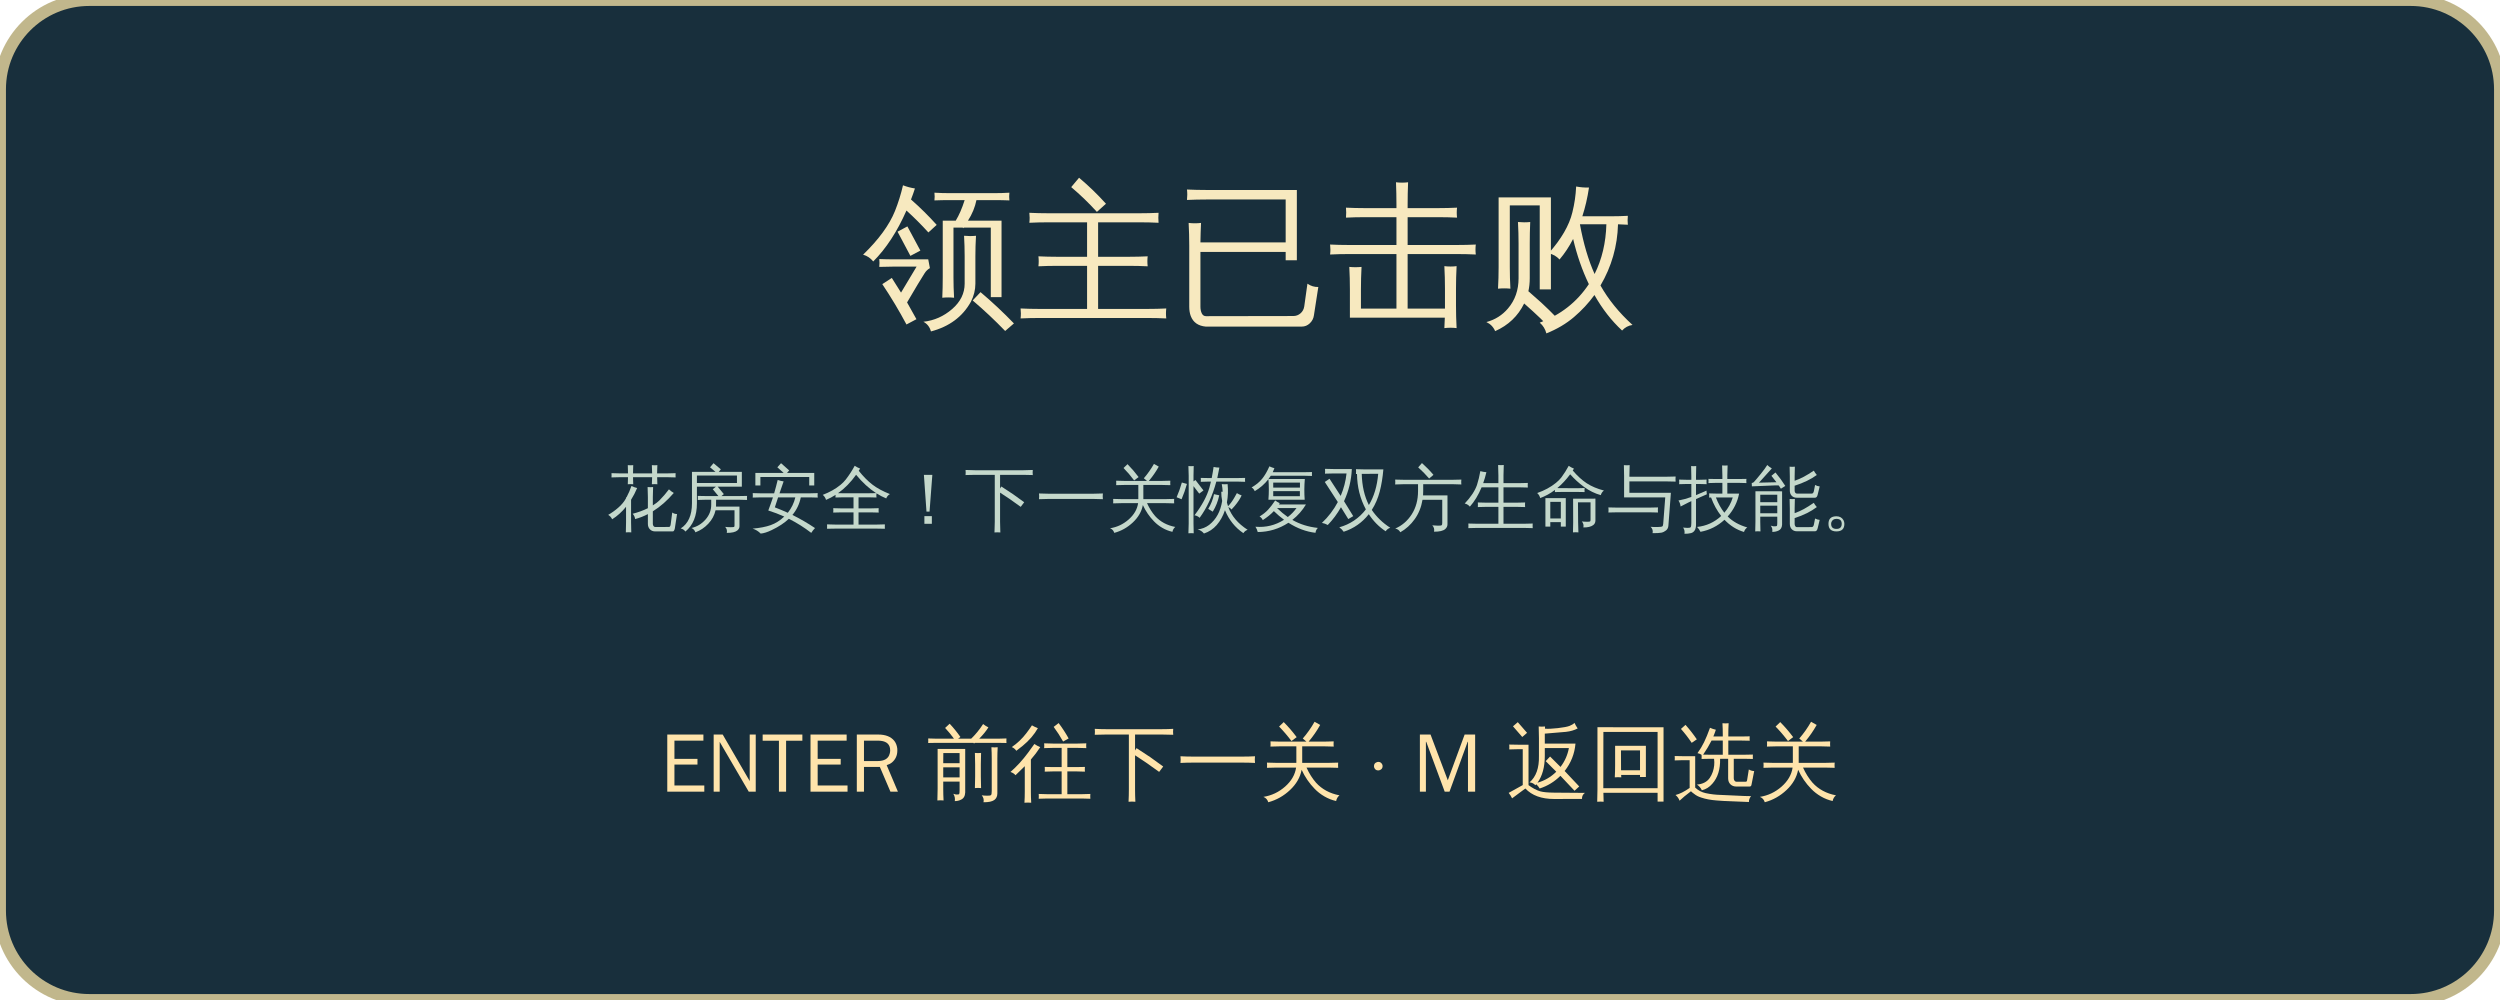
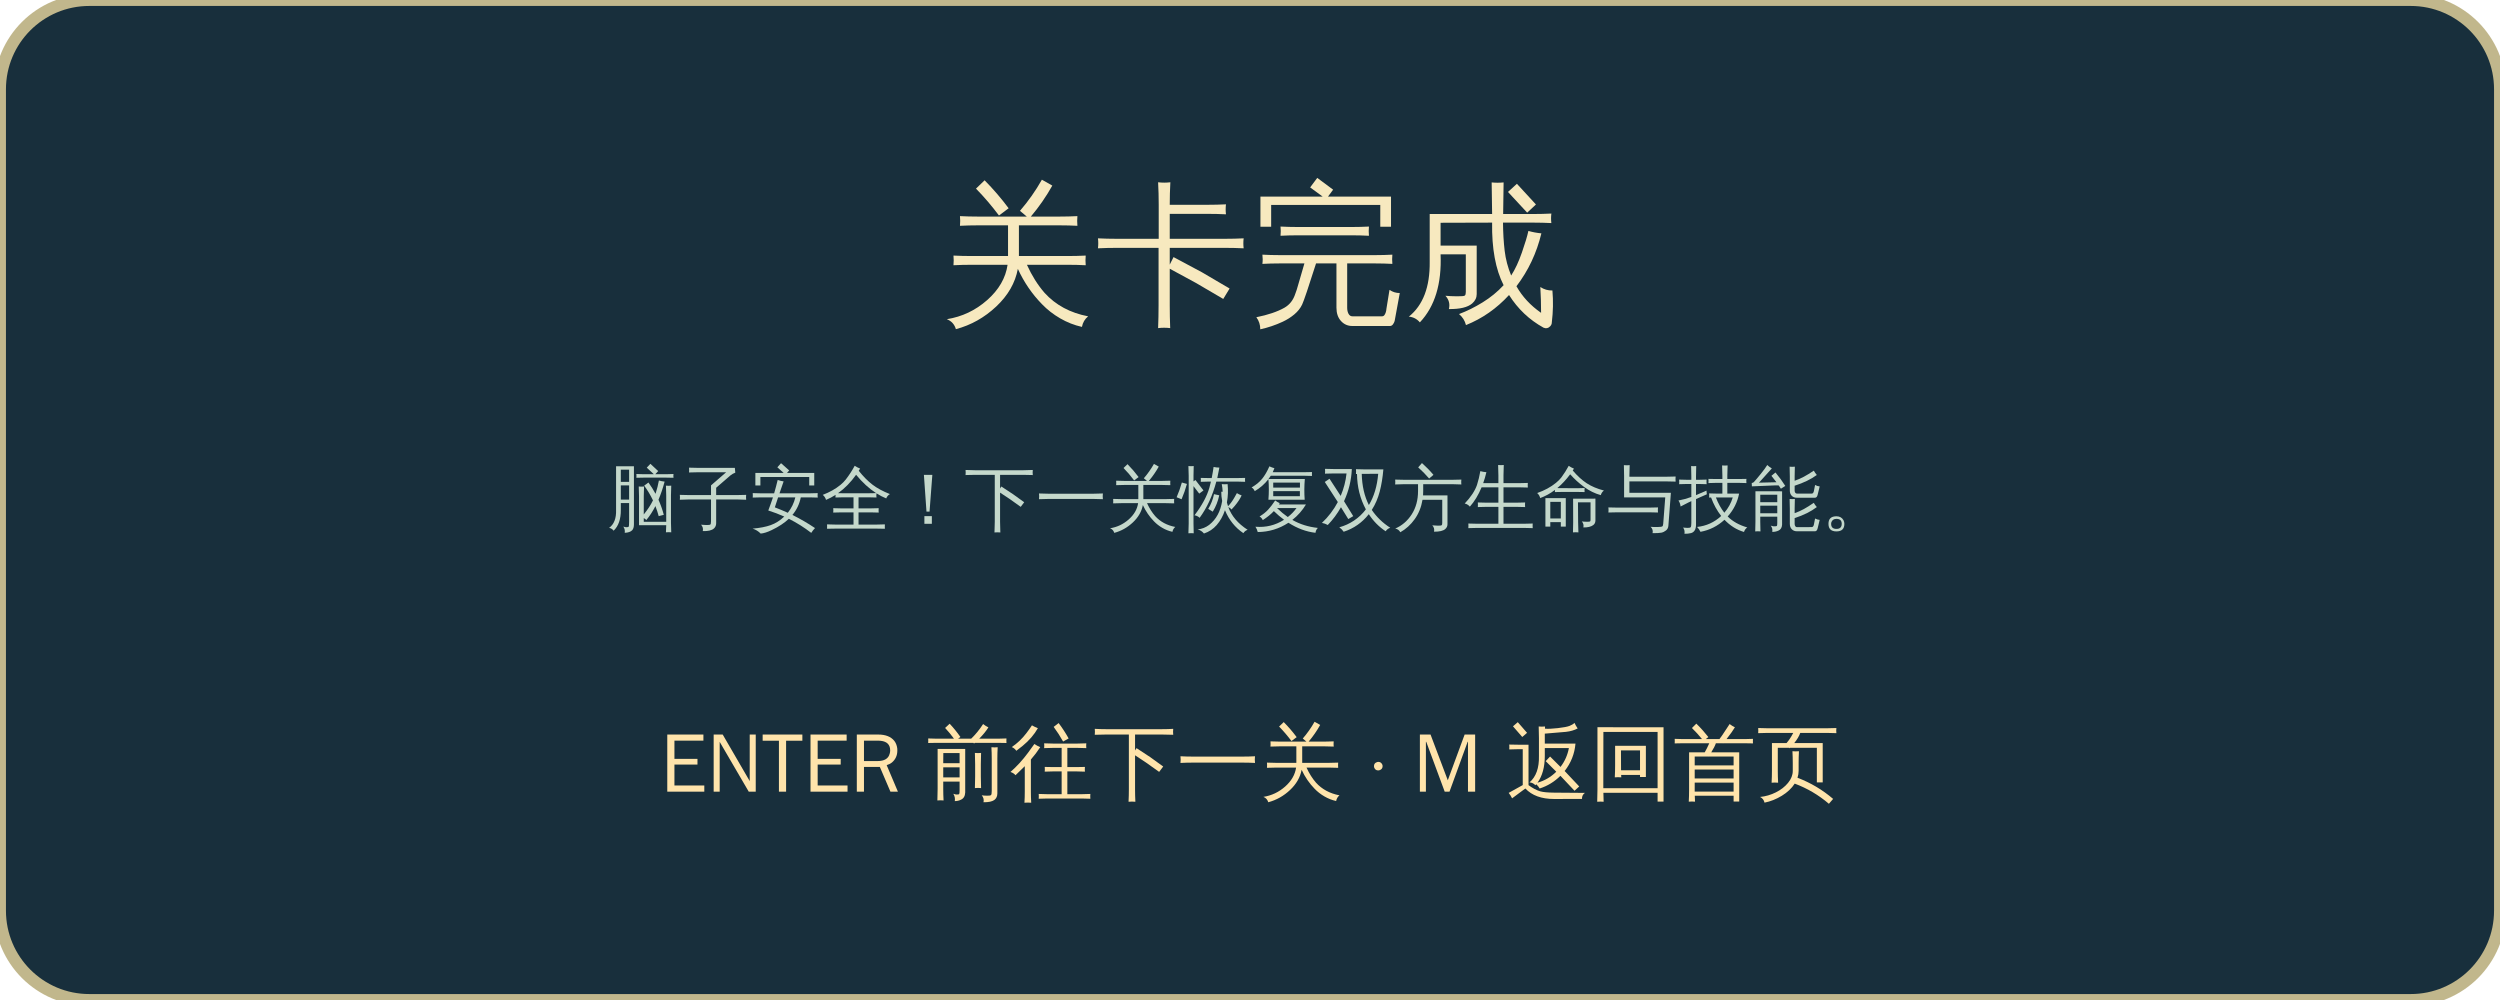
<svg xmlns="http://www.w3.org/2000/svg" width="420" height="168" viewBox="0 0 420 168">
  <rect width="420" height="168" rx="15" fill="#182f3c" stroke="#c1b78c" stroke-width="2" />
-   <g fill="#f7e9bf" aria-label="领主已击败">
-     <path d="M107 282Q110 308 107 334Q156 332 204 332H431L442 274Q420 261 407 240Q374 189 291 47L353 -64L287 -99Q214 38 127 168L190 209L251 112L354 284H204Q156 284 107 282ZM379 390 313 355 228 515 293 550ZM264 822Q303 807 343 801Q331 764 317 728Q407 649 487 560L432 510Q363 586 287 655Q195 446 67 318Q41 351 0 363Q155 513 211 652Q244 735 264 822ZM940 -142Q838 -36 725 60L777 115Q893 17 998 -92ZM449 -145Q437 -101 399 -81Q506 -69 589.0 3.0Q672 75 672 171V352Q672 420 668 488Q708 484 747 488Q743 420 743 352V171Q743 109 713 51Q631 -97 449 -145ZM602 78Q563 82 524 78Q527 146 527 214V588Q570 588 613 588Q646 642 672 724H572Q522 724 472 722Q475 747 472 773Q522 770 572 770H869Q918 770 968 773Q965 747 968 722Q918 724 869 724H750Q736 654 694 588H916V82H845V542H666L663 538Q661 540 659 542Q629 542 598 542V214Q598 146 602 78Z" transform="translate(145 52) scale(0.02539062 -0.02539062)" />
-     <path d="M982 7Q978 -26 982 -59Q921 -56 860 -56H140Q79 -56 18 -59Q22 -26 18 7Q79 4 140 4H458V289H258Q197 289 136 286Q140 319 136 352Q197 349 258 349H458V577H198Q137 577 76 574Q80 607 76 640Q137 637 198 637H810Q871 637 931 640Q928 607 931 574Q871 577 810 577H531V349H737Q798 349 859 352Q855 319 859 286Q798 289 737 289H531V4H860Q921 4 982 7ZM523 646Q443 734 353 810L405 872Q500 792 583 700Z" transform="translate(171 52) scale(0.02539062 -0.02539062)" />
-     <path d="M219 -113Q144 -106 120 -43Q110 -16 110 19V422Q110 497 106 573Q147 568 188 573Q185 509 184 444H748V728H223Q159 728 95 725Q99 760 95 794Q159 791 223 791H822V326H748V381H184V19Q184 -7 193.0 -25.5Q202 -44 221 -44L798 -43Q826 -43 846.5 -25.0Q867 -7 871 21L892 171Q925 148 964 149L935 -38Q931 -69 908.0 -91.0Q885 -113 854 -113Z" transform="translate(197 52) scale(0.02539062 -0.02539062)" />
-     <path d="M855 -123Q815 -118 774 -123Q776 -89 777 -54H149V133Q149 207 145 282Q185 278 226 282Q222 207 222 133V6H457V367H140Q79 367 18 364Q22 397 18 430Q79 427 140 427H457V611H245Q184 611 123 608Q126 641 123 674Q184 671 245 671H457V693Q457 767 454 842Q494 837 534 842Q531 767 531 693V671H736Q797 671 858 674Q854 641 858 608Q797 611 736 611H531V427H860Q921 427 982 430Q978 397 982 364Q921 367 860 367H531V6H778V138Q778 212 774 287Q815 282 855 287Q851 212 851 138V26Q851 -48 855 -123Z" transform="translate(223 52) scale(0.02539062 -0.02539062)" />
-     <path d="M964 620Q961 590 964 561Q931 563 899 564Q893 346 783 159Q861 20 995 -102Q954 -108 926 -139Q821 -42 743 96Q685 16 607.5 -50.0Q530 -116 425 -158Q414 -115 381 -87Q588 -10 706 168Q640 305 602 467Q563 391 512 331Q483 363 440 372Q566 514 597 643Q618 727 622 814Q664 806 707 807Q692 706 663 617H856Q910 617 964 620ZM744 235Q817 381 822 564H647Q682 373 744 235ZM86 -143Q69 -102 28 -83Q114 -60 171 7Q241 89 241 207V436Q241 508 237 579Q278 575 318 579Q315 508 315 436V207Q315 162 306 121L392 45Q445 -4 495 -56L435 -108Q387 -58 335 -11L278 40Q217 -85 86 -143ZM187 138Q146 142 105 138Q109 209 109 281V742H455V133H381V689H183V281Q183 209 187 138Z" transform="translate(249 52) scale(0.02539062 -0.02539062)" />
+   <g fill="#f7e9bf" aria-label="关卡完成">
+     <path d="M202 296Q144 296 86 293Q89 325 86 357Q144 354 202 354H447V557H246Q187 557 129 554Q132 586 129 618Q187 615 246 615H571L526 653Q609 749 671 859L740 820Q679 711 598 615H789Q848 615 906 618Q903 586 906 554Q848 557 789 557H519V354H844Q903 354 961 357Q958 325 961 293Q903 296 844 296H572Q621 188 689 110Q799 -11 977 -45Q944 -72 936 -115Q860 -98 792.0 -58.5Q724 -19 672 35Q573 136 512 269Q486 130 369.0 20.0Q252 -90 102 -130Q88 -82 42 -64Q193 -40 309.0 62.5Q425 165 444 296ZM387 622Q317 716 235 800L292 855Q378 768 451 670Z" transform="translate(158 52) scale(0.02539062 -0.02539062)" />
+     <path d="M493 26Q493 -48 496 -123Q456 -118 416 -123Q419 -48 419 26V408H140Q79 408 18 405Q22 438 18 471Q79 468 140 468H420V693Q420 767 416 842Q457 837 497 842Q493 767 493 693H743Q804 693 865 696Q861 663 865 630Q804 633 743 633H493V468H860Q921 468 982 471Q978 438 982 405Q921 408 860 408H493V297L518 347L705 247L889 139L847 70L666 176L493 270Z" transform="translate(184 52) scale(0.02539062 -0.02539062)" />
+     <path d="M677 -109Q632 -109 602.0 -76.0Q572 -43 572 12V305H437Q362 69 345.0 33.0Q328 -3 293.5 -32.0Q259 -61 216 -81Q145 -114 68 -131Q68 -86 42 -51Q157 -28 228 12Q280 42 300 105Q310 131 316 154L360 305H194Q138 305 82 302Q86 332 82 363Q138 360 194 360H831Q886 360 942 363Q939 332 942 302Q886 305 831 305H643V12Q643 -12 652.0 -28.5Q661 -45 678 -45H873Q884 -45 890 -36Q901 -20 903 7L923 130Q954 109 991 109L957 -76Q954 -87 946.0 -98.0Q938 -109 926 -109ZM787 549Q784 519 787 488Q731 491 675 491H314Q258 491 202 488Q205 519 202 549Q258 546 314 546H675Q731 546 787 549ZM140 548H69V747H481L398 808L445 871L550 793L516 747H933V548H862V692H140Z" transform="translate(210 52) scale(0.02539062 -0.02539062)" />
+     <path d="M868 695 810 641 683 778 742 832ZM654 161Q574 318 578 575L237 574V423H476V102Q476 66 446 40Q402 2 292 3Q304 53 269 91Q300 88 345.5 87.5Q391 87 397.5 92.5Q404 98 404 117V365H237Q249 73 100 -85Q71 -51 27 -47Q168 66 165 316V632H578L575 841Q614 837 654 841L651 632H853Q911 632 970 635Q966 603 970 572Q911 575 853 575H650Q651 473 661.0 389.0Q671 305 704 225Q743 285 775.0 377.0Q807 469 818 520Q860 508 904 504Q857 309 739 154Q797 51 902 -22Q902 65 897 149Q933 125 977 126Q986 21 973 -85Q973 -100 962 -111Q943 -131 918 -120Q777 -42 690 96Q567 -38 405 -103Q394 -59 359 -30Q437 -1 515.5 47.5Q594 96 654 161Z" transform="translate(236 52) scale(0.02539062 -0.02539062)" />
  </g>
-   <g fill="#c4d8cb" aria-label="花房安全！下一关恢复双方生命与技能。">
-     <path d="M655 -1Q655 -19 665.0 -32.5Q675 -46 690 -46L884 -45Q895 -45 899.0 -39.5Q903 -34 905.0 -30.5Q907 -27 908.5 -19.5Q910 -12 911 -8L933 162Q964 140 1002 140L970 -68Q966 -90 954 -104Q947 -109 937 -109H689Q642 -109 613.0 -79.0Q584 -49 584 -1V139Q496 93 401 68Q396 112 365 144Q483 174 584 224V383Q584 455 580 527Q620 523 659 527Q655 455 655 383V264Q715 301 750 336Q824 411 886 494Q918 464 955 442Q816 279 655 179ZM346 -123Q307 -119 268 -123Q271 -50 271 22V244Q181 133 72 65Q53 106 15 128Q90 171 159 231Q231 293 271 367V380H278Q324 468 348 542Q388 523 430 513Q393 424 343 345V22Q343 -50 346 -123ZM720 567Q681 571 641 567Q644 618 645 668H371Q372 617 374 567Q335 571 296 567Q298 618 299 668H173Q117 668 62 665Q65 695 62 726Q117 723 173 723H299Q299 782 296 841Q335 837 374 841Q371 781 371 723H645Q644 782 641 841Q681 837 720 841Q717 781 716 723H870Q926 723 982 726Q979 695 982 665Q926 668 870 668H717Q717 617 720 567Z" transform="translate(102 88) scale(0.01171875 -0.01171875)" />
-     <path d="M802 -22V194H530Q506 86 426.0 1.0Q346 -84 241 -122Q227 -79 185 -60Q303 -33 385.5 60.5Q468 154 468 272V345H383Q329 345 275 342Q278 371 275 400Q329 398 383 398H571L490 496L535 532H263V294Q263 25 98 -111Q73 -75 30 -67Q192 36 192 294V745H529L451 810L501 869L606 781L576 745H907V532H561L649 426L615 398H874Q928 398 982 400Q979 371 982 342Q928 345 874 345H538L537 247H873V-36Q873 -69 843 -95Q799 -131 691 -130Q702 -81 668 -44Q699 -48 745.0 -48.5Q791 -49 796.5 -44.0Q802 -39 802 -22ZM263 585H837V692H263Q263 639 263 585Z" transform="translate(114 88) scale(0.01171875 -0.01171875)" />
+   <g fill="#c4d8cb" aria-label="脑子安全！下一关恢复双方生命与技能。">
+     <path d="M525 29H847V408Q847 477 843 547Q881 543 919 547Q915 477 915 408V17Q915 -53 919 -122Q881 -118 843 -122Q846 -71 847 -20H457V395Q457 465 453 535Q491 531 529 535Q525 465 525 395V134Q610 239 657 336Q604 448 531 547L592 592Q648 515 694 430Q727 536 742 621Q782 609 824 605Q787 465 736 345Q783 240 812 129L739 110Q720 182 692 254Q634 140 562 54Q546 71 525 82ZM951 714Q948 687 951 660Q901 662 851 662H519Q469 662 419 660Q422 687 419 714Q469 711 519 711H669L568 805L620 860L732 756L690 711H851Q901 711 951 714ZM315 35V297H196V200Q198 1 93 -99Q69 -66 28 -58Q134 17 128 200V825H384V-8Q384 -65 359 -92Q326 -126 252 -129Q260 -81 232 -40Q249 -45 268 -49Q302 -50 308.5 -41.0Q315 -32 315 35ZM315 601V776H196V601ZM315 347V551H196V347Z" transform="translate(102 88) scale(0.01171875 -0.01171875)" />
+     <path d="M969 415Q965 380 969 345Q905 349 841 349H539V9Q539 -37 508 -66Q460 -109 347 -104Q359 -52 322 -13Q355 -17 400.0 -17.5Q445 -18 456 -10Q465 -2 465 37V349H146Q82 349 18 345Q22 380 18 415Q82 412 146 412H465V551L682 739H278Q214 739 150 736Q153 770 150 805Q214 802 278 802H807L813 733Q776 720 745 695L539 517V412H841Q905 412 969 415Z" transform="translate(114 88) scale(0.01171875 -0.01171875)" />
    <path d="M971 440Q967 408 971 376Q912 379 854 379H728Q700 237 608 127Q776 44 932 -61Q901 -93 878 -130Q728 -14 557 72Q462 -18 311 -90Q218 -135 153 -140Q104 -90 37 -69Q193 -56 297.5 -18.5Q402 19 491 104Q379 154 262 191Q298 285 329 379H156Q97 379 39 376Q42 408 39 440Q97 437 156 437H346Q374 532 397 629Q438 614 482 608L423 437H854Q912 437 971 440ZM149 550H77V729H483L392 810L445 869L562 765L530 729H921V550H849V671H149ZM650 379H403L356 236Q450 200 542 158Q621 257 650 379Z" transform="translate(126 88) scale(0.01171875 -0.01171875)" />
    <path d="M910 -8Q907 -40 910 -71Q852 -69 794 -69H197Q138 -69 80 -71Q83 -40 80 -8Q138 -11 197 -11H460V164H286Q228 164 169 161Q173 192 169 224Q228 221 286 221H460V380H317Q259 380 201 377L203 415Q136 372 66 343Q54 386 19 415Q168 472 273 558Q319 596 349 635Q421 728 477 832Q513 808 554 792L535 760Q632 638 731.0 562.0Q830 486 982 426Q944 405 929 364Q859 392 789 437Q786 407 789 377Q731 380 673 380H532V221H704Q763 221 821 224Q818 192 821 161Q763 164 704 164H532V-11H794Q852 -11 910 -8ZM317 438H673Q728 438 784 440Q631 539 497 703Q383 542 238 439Q278 438 317 438Z" transform="translate(138 88) scale(0.01171875 -0.01171875)" />
    <path d="M566 702 526 175H482L445 702ZM559 0H452V110H559Z" transform="translate(150 88) scale(0.01171875 -0.01171875)" />
    <path d="M513 29Q513 -47 517 -124Q475 -120 433 -124Q437 -48 437 29V702H153Q85 702 18 699Q22 735 18 772Q85 768 153 768H847Q915 768 982 772Q978 735 982 699Q915 702 847 702H513V506L531 535L697 426L859 309L809 243L649 357L513 447Z" transform="translate(162 88) scale(0.01171875 -0.01171875)" />
    <path d="M963 435Q958 394 963 353Q887 357 812 357H198Q123 357 47 353Q52 394 47 435Q123 431 198 431H812Q887 431 963 435Z" transform="translate(174 88) scale(0.01171875 -0.01171875)" />
    <path d="M202 296Q144 296 86 293Q89 325 86 357Q144 354 202 354H447V557H246Q187 557 129 554Q132 586 129 618Q187 615 246 615H571L526 653Q609 749 671 859L740 820Q679 711 598 615H789Q848 615 906 618Q903 586 906 554Q848 557 789 557H519V354H844Q903 354 961 357Q958 325 961 293Q903 296 844 296H572Q621 188 689 110Q799 -11 977 -45Q944 -72 936 -115Q860 -98 792.0 -58.5Q724 -19 672 35Q573 136 512 269Q486 130 369.0 20.0Q252 -90 102 -130Q88 -82 42 -64Q193 -40 309.0 62.5Q425 165 444 296ZM387 622Q317 716 235 800L292 855Q378 768 451 670Z" transform="translate(186 88) scale(0.01171875 -0.01171875)" />
    <path d="M619 569Q661 564 703 569Q717 436 693 306Q700 278 709 252Q758 302 800 376L836 440Q868 420 904 407Q872 336 804 255L759 205Q741 229 713 240Q783 47 990 -86Q951 -99 929 -134Q752 -15 665 195Q624 72 548.0 -16.0Q472 -104 364 -139Q328 -95 273 -80Q364 -72 439 -15Q589 102 625 327Q612 394 612 460H632Q630 515 619 569ZM425 214Q485 312 508 425L583 409Q557 283 490 174ZM851 656Q902 656 954 658Q951 630 954 602Q902 605 851 605H541Q460 301 302 86Q270 116 228 122Q389 333 442 518Q452 553 464 605H422Q370 605 318 602Q321 630 318 658Q370 656 422 656H475Q494 754 502 815Q543 806 585 806Q572 730 555 656ZM214 2Q214 -67 217 -136Q179 -132 141 -136Q145 -67 145 2V691Q145 760 141 828Q179 824 217 828Q214 760 214 691V608L242 628L357 478L296 433L214 540ZM-28 381Q16 481 47 592L120 572Q88 457 43 352Z" transform="translate(198 88) scale(0.01171875 -0.01171875)" />
    <path d="M973 -59Q943 -88 939 -129Q740 -106 551 15Q350 -116 111 -118Q101 -77 78 -42Q301 -61 488 58Q413 113 342 182Q277 113 183 53Q169 86 137 105Q210 149 260.0 203.0Q310 257 361 335Q391 312 426 295L415 277H802Q725 148 607 56Q768 -37 973 -59ZM264 345Q276 492 264 640Q186 538 68 468Q54 502 23 522Q116 574 173.5 645.0Q231 716 278 824Q313 807 350 797Q339 768 326 740H785Q837 740 889 742Q886 714 889 686Q837 689 785 689H298Q283 665 265 642H786Q773 493 784 345ZM387 226Q467 149 542 97Q614 153 667 226ZM333 591V519H716V591ZM333 468V396H715V468Z" transform="translate(210 88) scale(0.01171875 -0.01171875)" />
    <path d="M495 714Q498 748 495 783Q558 780 622 780H888Q873 605 835.5 461.5Q798 318 722 199Q824 48 987 -57Q945 -70 921 -107Q777 -12 679 138Q537 -43 319 -114Q293 -76 256 -50Q370 -19 468.0 47.0Q566 113 637 207Q513 436 510 714Q502 714 495 714ZM179 722Q115 722 51 719Q55 753 51 788Q115 785 179 785H436Q425 543 324 324L456 110L385 68L280 238Q202 98 91 -17Q52 5 7 13Q146 144 235 312L48 600L116 646L276 400Q342 555 360 722ZM814 717 578 716Q584 459 680 269Q791 451 814 717Z" transform="translate(222 88) scale(0.01171875 -0.01171875)" />
    <path d="M708 13V344H425Q399 187 313.5 67.0Q228 -53 107 -121Q83 -77 34 -68Q180 -5 270.5 136.0Q361 277 361 470V568H161Q97 568 33 564Q37 599 33 634Q97 631 161 631H854Q918 631 982 634Q978 599 982 564Q918 568 854 568H435V470Q435 438 433 407H783V-7Q783 -47 751 -75Q707 -114 590 -113Q602 -61 565 -22Q599 -26 645.5 -26.5Q692 -27 700.0 -20.5Q708 -14 708 13ZM520 649Q447 735 363 809L417 871Q506 792 582 702Z" transform="translate(234 88) scale(0.01171875 -0.01171875)" />
    <path d="M981 4Q978 -29 981 -62Q921 -59 860 -59H180Q119 -59 58 -62Q61 -29 58 4Q119 1 180 1H489V243H316Q255 243 194 240Q197 273 194 306Q255 303 316 303H489V523H248Q179 357 80 246Q51 281 6 291Q138 430 182 557Q212 651 230 755Q273 743 317 740Q298 658 271 583H489V694Q489 768 485 843Q526 839 566 843Q562 768 562 694V583H789Q850 583 911 586Q908 553 911 520Q850 523 789 523H562V303H750Q811 303 872 306Q869 273 872 240Q811 243 750 243H562V1H860Q921 1 981 4Z" transform="translate(246 88) scale(0.01171875 -0.01171875)" />
    <path d="M536 360 856 361V44Q854 4 825 -18Q777 -54 683 -52Q694 -3 661 34Q690 30 732.0 29.5Q774 29 780.0 34.5Q786 40 786 60V308H606L608 20Q608 -51 612 -123Q573 -119 534 -123Q537 -52 537 20ZM209 -40H139V368H431V-40H360V24H209ZM701 513Q698 484 701 455Q647 457 594 457H382Q328 457 275 455L276 486Q176 410 64 369Q54 412 21 441Q180 497 290 587Q338 626 366 663Q426 743 473 831Q509 807 548 791L531 764Q632 646 732.5 580.5Q833 515 978 477Q944 452 933 411Q806 446 693.5 528.5Q581 611 494 710Q409 595 309 512L594 510Q647 510 701 513ZM360 315H209V77H360Z" transform="translate(258 88) scale(0.01171875 -0.01171875)" />
    <path d="M982 678Q978 641 982 605Q915 608 847 608H319V445H914L878 -27Q875 -70 844.5 -94.5Q814 -119 778 -127Q737 -135 651 -134Q658 -107 649.5 -83.0Q641 -59 623 -43Q664 -47 721.5 -46.0Q779 -45 791 -37Q802 -29 804 2L833 379H243V688Q243 765 240 841Q281 837 323 841Q319 765 319 688V675H847Q915 675 982 678ZM729 235Q725 199 729 162Q662 165 594 165H153Q85 165 18 162Q22 199 18 235Q85 232 153 232H594Q662 232 729 235Z" transform="translate(270 88) scale(0.01171875 -0.01171875)" />
    <path d="M438 376Q441 406 438 436Q494 433 550 433H628V587H540Q484 587 428 584Q431 614 428 644Q484 642 540 642H628V692Q628 764 624 837Q663 833 703 837Q699 764 699 692V642H861Q917 642 973 644Q969 614 973 584Q917 587 861 587H699V433H868Q831 247 704 105Q811 -2 985 -52Q950 -76 938 -117Q781 -71 658 58Q511 -78 314 -115Q296 -76 265 -45Q464 -24 611 112Q521 227 466 377Q452 376 438 376ZM777 378H535Q585 249 656 159Q740 256 777 378ZM-2 334Q94 352 183 385V571H119Q63 571 8 568Q11 601 8 634Q63 631 119 631H183V679Q183 754 180 828Q216 824 253 828Q250 754 250 679V631H292Q347 631 402 634Q399 601 402 568Q347 571 292 571H250V411Q315 438 400 476L405 423L250 355V-15Q249 -112 180 -133Q133 -144 85 -143Q92 -87 64 -54Q91 -58 126.5 -58.5Q162 -59 172.5 -49.5Q183 -40 183 12V325L146 308Q87 279 29 248Q23 300 -2 334Z" transform="translate(282 88) scale(0.01171875 -0.01171875)" />
    <path d="M640 -1Q640 -20 649.0 -34.0Q658 -48 673 -48L885 -47Q908 -47 916 -11L933 76Q964 59 999 56L971 -60Q961 -107 932 -107H672Q627 -107 599.0 -78.0Q571 -49 571 -1V216Q571 286 568 356Q605 352 643 356Q640 286 640 216V153Q709 177 772.0 211.5Q835 246 914 301Q933 268 958 240Q832 144 640 82ZM640 475Q640 458 649.0 445.5Q658 433 673 433H885Q908 433 916 470L933 557Q964 539 999 536L971 421Q961 374 932 374H672Q624 374 597.5 402.5Q571 431 571 475V680Q571 749 568 819Q605 815 643 819Q640 749 640 680V617Q709 641 771.5 674.5Q834 708 915 762Q933 728 958 700Q833 608 640 546ZM391 11V102H147V30Q147 -39 150 -109Q113 -105 75 -109Q78 -39 78 30V467L460 466V-13Q456 -76 409 -97Q370 -116 319 -116Q328 -67 298 -27Q317 -32 338 -36Q378 -37 384.5 -31.0Q391 -25 391 11ZM247 843Q277 815 313 794Q290 766 129 590L379 596Q344 643 307 688L365 736Q442 644 506 543L443 503L412 550L367 551L27 537L25 586Q43 585 56 599Q85 630 153.5 714.5Q222 799 247 843ZM391 310V417H147Q147 363 147 310ZM391 151V260H147V151Z" transform="translate(294 88) scale(0.01171875 -0.01171875)" />
    <path d="M329 0Q329 -109 215.0 -109.0Q101 -109 101 0Q101 108 215 108Q284 108 316 52Q329 27 329 0ZM291 0Q291 71 215 71Q164 71 145 28Q139 15 139 0Q139 -73 215.0 -73.0Q291 -73 291 0Z" transform="translate(306 88) scale(0.01171875 -0.01171875)" />
  </g>
-   <g fill="#ffe4ab" aria-label="ENTER 前往下一关 · M 返回选关">
+   <g fill="#ffe4ab" aria-label="ENTER 前往下一关 · M 返回首页">
    <path d="M542 0H87V702H531V627H175V403H458V333H175V76H542Z" transform="translate(110.9131 133) scale(0.01367188 -0.01367188)" />
    <path d="M601 0H515L158 612V0H84V702H195L527 130V702H601Z" transform="translate(118.7471 133) scale(0.01367188 -0.01367188)" />
    <path d="M499 626H299V0H211V626H11V702H499Z" transform="translate(127.9756 133) scale(0.01367188 -0.01367188)" />
    <path d="M542 0H87V702H531V627H175V403H458V333H175V76H542Z" transform="translate(134.9756 133) scale(0.01367188 -0.01367188)" />
    <path d="M588 0H496L366 304H171V0H83V702H346Q481 702 544 624Q573 586 580 532Q581 520 581 506Q581 415 515 359Q486 336 450 326ZM493 507Q493 612 377 625Q362 627 346 627H171V376H336Q465 376 487 467Q493 485 493 507Z" transform="translate(142.8096 133) scale(0.01367188 -0.01367188)" />
    <path d="M800 405Q800 476 796 546Q835 542 873 546Q869 476 869 405V-21Q869 -74 832 -102Q792 -131 699 -130Q709 -82 677 -45Q706 -49 744.0 -49.5Q782 -50 791 -42Q800 -33 800 9ZM669 44Q631 48 593 44Q596 114 596 185V335Q596 406 593 476Q631 472 669 476Q666 406 666 335V185Q666 114 669 44ZM405 17V124H204V33Q204 -38 208 -108Q170 -104 132 -108Q135 -38 135 33V525H474V-10Q471 -76 423 -98Q389 -116 346 -116Q354 -68 328 -26Q343 -31 361 -35Q394 -36 399.5 -29.5Q405 -23 405 17ZM981 654Q979 626 981 598Q930 600 878 600H592L582 591Q579 596 576 600H122Q70 600 19 598Q21 626 19 654Q70 651 122 651H336Q286 720 227 783L283 835Q355 758 415 672L386 651H547Q626 726 694 831Q724 807 759 790Q718 724 646 651H878Q930 651 981 654ZM405 350V474H205L204 350ZM405 175V299H204V175Z" transform="translate(155.6748 133) scale(0.01367188 -0.01367188)" />
    <path d="M988 -28Q985 -58 988 -87Q935 -84 881 -84H460Q406 -84 353 -87Q356 -58 353 -28Q406 -31 460 -31H635V249H534Q481 249 427 246Q430 275 427 304Q481 302 534 302H635V538H527Q473 538 420 535Q423 564 420 594Q473 591 527 591H831Q884 591 938 594Q935 564 938 535Q884 538 831 538H705V302H814Q868 302 921 304Q918 275 921 246Q868 249 814 249H705V-31H881Q935 -31 988 -28ZM653 616Q601 710 537 796L598 843Q666 753 721 654ZM300 586Q333 563 372 547Q320 467 257 395V2Q257 -67 261 -136Q220 -132 178 -136Q182 -67 182 2V313L68 202Q45 230 6 242Q122 343 221 477ZM270 815Q304 795 343 780Q273 659 157 564Q119 532 78 502Q58 533 22 548Q123 616 201 718Q238 766 270 815Z" transform="translate(169.6748 133) scale(0.01367188 -0.01367188)" />
    <path d="M513 29Q513 -47 517 -124Q475 -120 433 -124Q437 -48 437 29V702H153Q85 702 18 699Q22 735 18 772Q85 768 153 768H847Q915 768 982 772Q978 735 982 699Q915 702 847 702H513V506L531 535L697 426L859 309L809 243L649 357L513 447Z" transform="translate(183.6748 133) scale(0.01367188 -0.01367188)" />
    <path d="M963 435Q958 394 963 353Q887 357 812 357H198Q123 357 47 353Q52 394 47 435Q123 431 198 431H812Q887 431 963 435Z" transform="translate(197.6748 133) scale(0.01367188 -0.01367188)" />
    <path d="M202 296Q144 296 86 293Q89 325 86 357Q144 354 202 354H447V557H246Q187 557 129 554Q132 586 129 618Q187 615 246 615H571L526 653Q609 749 671 859L740 820Q679 711 598 615H789Q848 615 906 618Q903 586 906 554Q848 557 789 557H519V354H844Q903 354 961 357Q958 325 961 293Q903 296 844 296H572Q621 188 689 110Q799 -11 977 -45Q944 -72 936 -115Q860 -98 792.0 -58.5Q724 -19 672 35Q573 136 512 269Q486 130 369.0 20.0Q252 -90 102 -130Q88 -82 42 -64Q193 -40 309.0 62.5Q425 165 444 296ZM387 622Q317 716 235 800L292 855Q378 768 451 670Z" transform="translate(211.6748 133) scale(0.01367188 -0.01367188)" />
    <path d="M176 314Q176 280 144 266Q133 261 122 261Q88 261 74 293Q70 303 70 314Q70 349 102 361Q113 366 123 366Q155 366 170 337Q176 327 176 314Z" transform="translate(229.8721 133) scale(0.01367188 -0.01367188)" />
    <path d="M761 0H673V613H669L446 0H387L160 613H156V0H82V702H213L425 140L632 702H761Z" transform="translate(237.4189 133) scale(0.01367188 -0.01367188)" />
    <path d="M200 522H146Q90 522 34 519Q37 549 34 579Q90 577 146 577H271V80Q347 24 415 4Q469 -11 586 -12L964 -15Q926 -42 928 -89L586 -90Q353 -90 232 39L69 -82Q52 -46 27 -15L200 81ZM253 723 194 672 80 803 139 854ZM283 114Q404 217 399 439V657Q399 729 396 801Q435 797 474 801Q474 788 473 774Q530 769 633.0 781.0Q736 793 774.5 808.0Q813 823 836 845Q852 809 875 777Q813 744 731 735L471 713V591H848Q832 403 715 254L894 64L836 11L663 195Q554 86 408 39Q391 68 366 91L355 79Q326 111 283 114ZM471 536V439Q471 234 381 110Q514 148 612 245L482 375L536 432L664 304Q743 407 767 536Z" transform="translate(253.0869 133) scale(0.01367188 -0.01367188)" />
    <path d="M387 176Q347 180 307 176Q311 249 311 322V564H689V180H617V206H385Q386 191 387 176ZM170 -124Q130 -120 91 -124Q94 -50 94 23V792L906 791V-122H833V-14H167Q167 -69 170 -124ZM617 263V507H383L384 263ZM833 43V734H167L166 43Z" transform="translate(267.0869 133) scale(0.01367188 -0.01367188)" />
-     <path d="M203 387H119Q69 387 19 384Q22 411 19 438Q69 436 119 436H271V50Q326 -2 400 -18Q492 -38 587 -40L763 -48Q889 -55 958 -55Q931 -86 931 -127L619 -114Q560 -111 533 -108Q427 -100 347 -73Q294 -57 258 -27Q237 -13 219 5Q131 -61 79 -111Q64 -69 29 -41Q106 -22 203 46ZM228 600Q168 690 96 771L152 821Q227 737 291 643ZM777 63Q732 63 704.0 90.5Q676 118 676 164V404H577Q582 211 482 98Q428 35 353 17Q333 61 292 87Q400 96 450 169Q472 200 487 243Q514 322 503 404H449Q399 404 349 402Q352 428 349 453Q327 469 299 473Q346 538 380.0 607.5Q414 677 453 785Q488 769 525 761Q511 718 494 678H610V702Q610 772 606 841Q644 837 682 841Q678 772 678 702V678H841Q891 678 941 680Q938 653 941 626Q891 628 841 628H678V454H880Q930 454 980 456Q978 429 980 402Q930 404 880 404H745V164Q745 147 754.5 134.5Q764 122 778 122H892Q904 123 906.0 130.5Q908 138 909 142L930 273Q961 254 996 253L963 86Q960 70 953.0 66.5Q946 63 941 63ZM610 454V628H472Q429 543 369 455Q409 454 449 454Z" transform="translate(281.0869 133) scale(0.01367188 -0.01367188)" />
-     <path d="M202 296Q144 296 86 293Q89 325 86 357Q144 354 202 354H447V557H246Q187 557 129 554Q132 586 129 618Q187 615 246 615H571L526 653Q609 749 671 859L740 820Q679 711 598 615H789Q848 615 906 618Q903 586 906 554Q848 557 789 557H519V354H844Q903 354 961 357Q958 325 961 293Q903 296 844 296H572Q621 188 689 110Q799 -11 977 -45Q944 -72 936 -115Q860 -98 792.0 -58.5Q724 -19 672 35Q573 136 512 269Q486 130 369.0 20.0Q252 -90 102 -130Q88 -82 42 -64Q193 -40 309.0 62.5Q425 165 444 296ZM387 622Q317 716 235 800L292 855Q378 768 451 670Z" transform="translate(295.0869 133) scale(0.01367188 -0.01367188)" />
+     <path d="M269 -123Q231 -119 192 -123Q196 -52 196 18V483H388Q420 539 444 595H122Q70 595 19 593Q21 621 19 649Q70 646 122 646H355Q297 718 231 782L285 836Q364 759 433 671L401 646H569Q596 680 652 767L694 831Q725 807 759 791Q730 741 656 646H878Q930 646 981 649Q979 621 981 593Q930 595 878 595H616Q613 590 610 595H525Q512 553 468 483H812V-121H743V-50H266Q267 -86 269 -123ZM743 323V432H436Q435 428 432 432H265Q265 378 265 323ZM743 162V272H265V162ZM743 111H265V1H743Z" transform="translate(281.0869 133) scale(0.01367188 -0.01367188)" />
+     <path d="M446 255V351Q446 424 442 497Q482 493 522 497Q518 424 518 351V255Q518 213 504 171Q746 79 942 -89L890 -149Q702 12 470 99Q414 12 311.5 -50.5Q209 -113 99 -135Q88 -86 44 -65Q145 -55 237.5 -9.0Q330 37 388.0 108.0Q446 179 446 255ZM266 110Q226 114 186 110Q190 183 190 256V597H369Q411 643 452 722H137Q79 722 21 719Q24 750 21 782Q79 779 137 779H865Q923 779 982 782Q978 750 982 719Q923 722 865 722H538Q518 664 464 597H814V114H742V539H413L407 533Q405 536 403 539H262V256Q262 183 266 110Z" transform="translate(295.0869 133) scale(0.01367188 -0.01367188)" />
  </g>
</svg>
